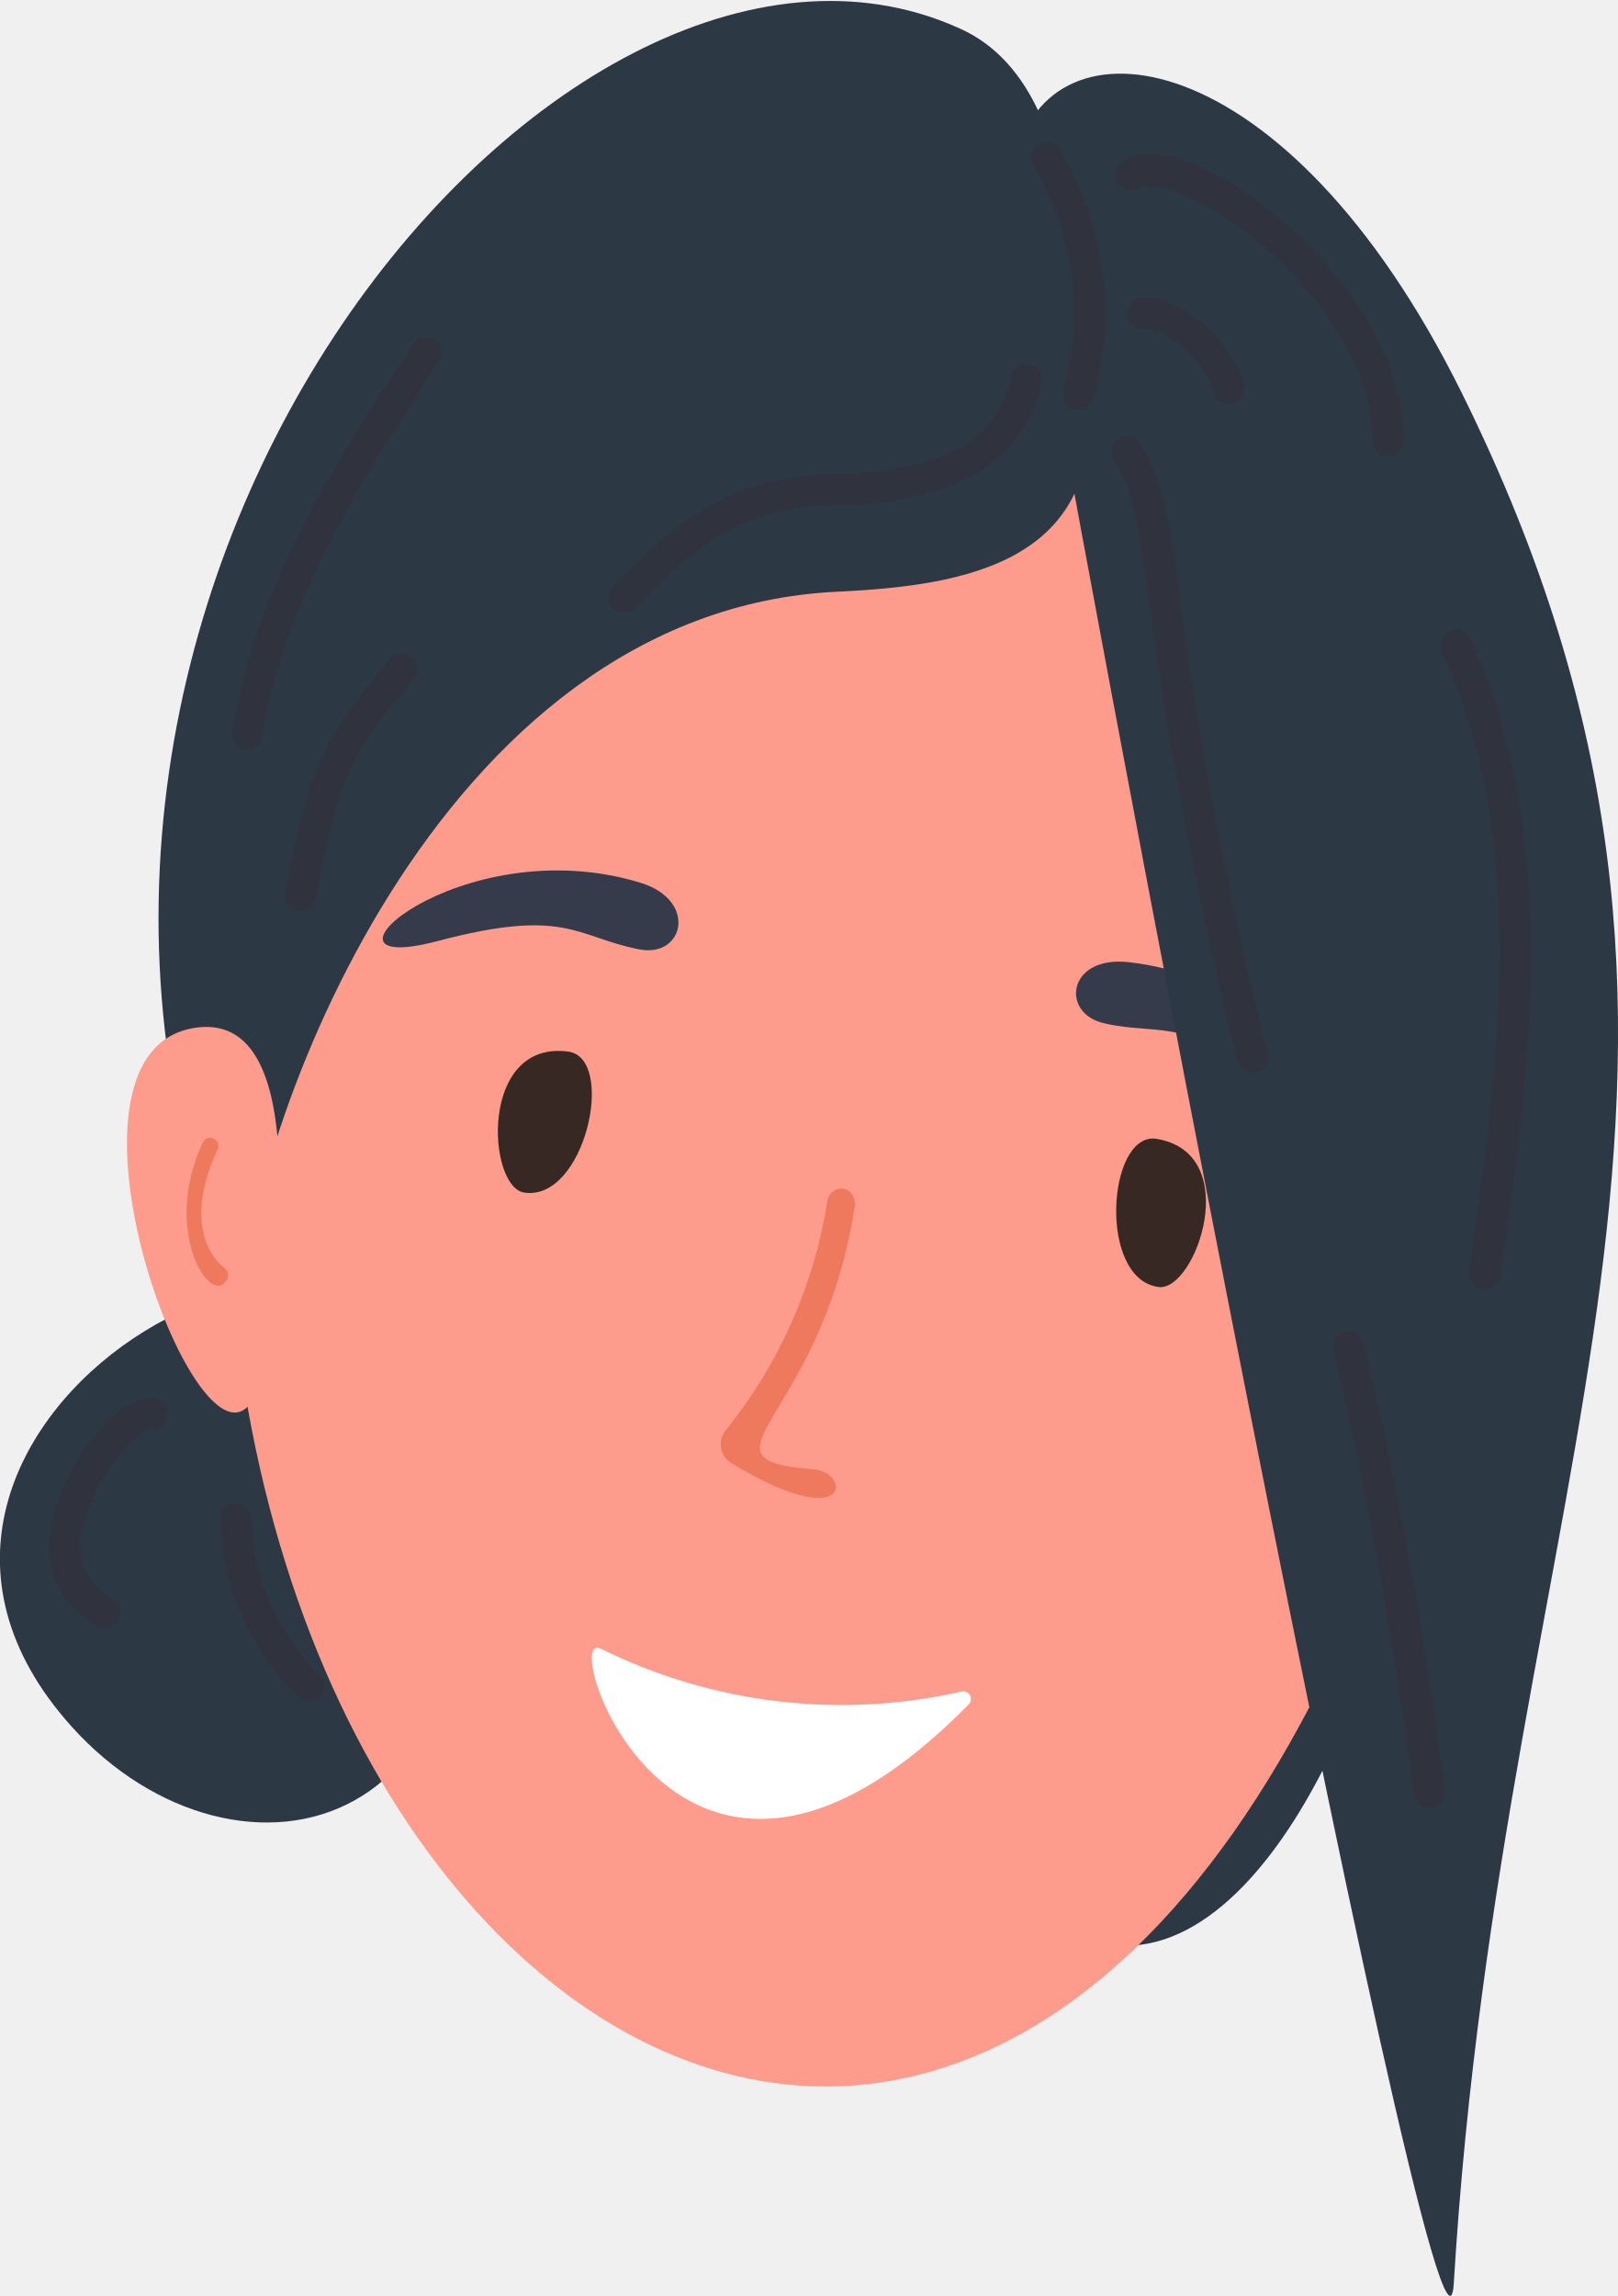
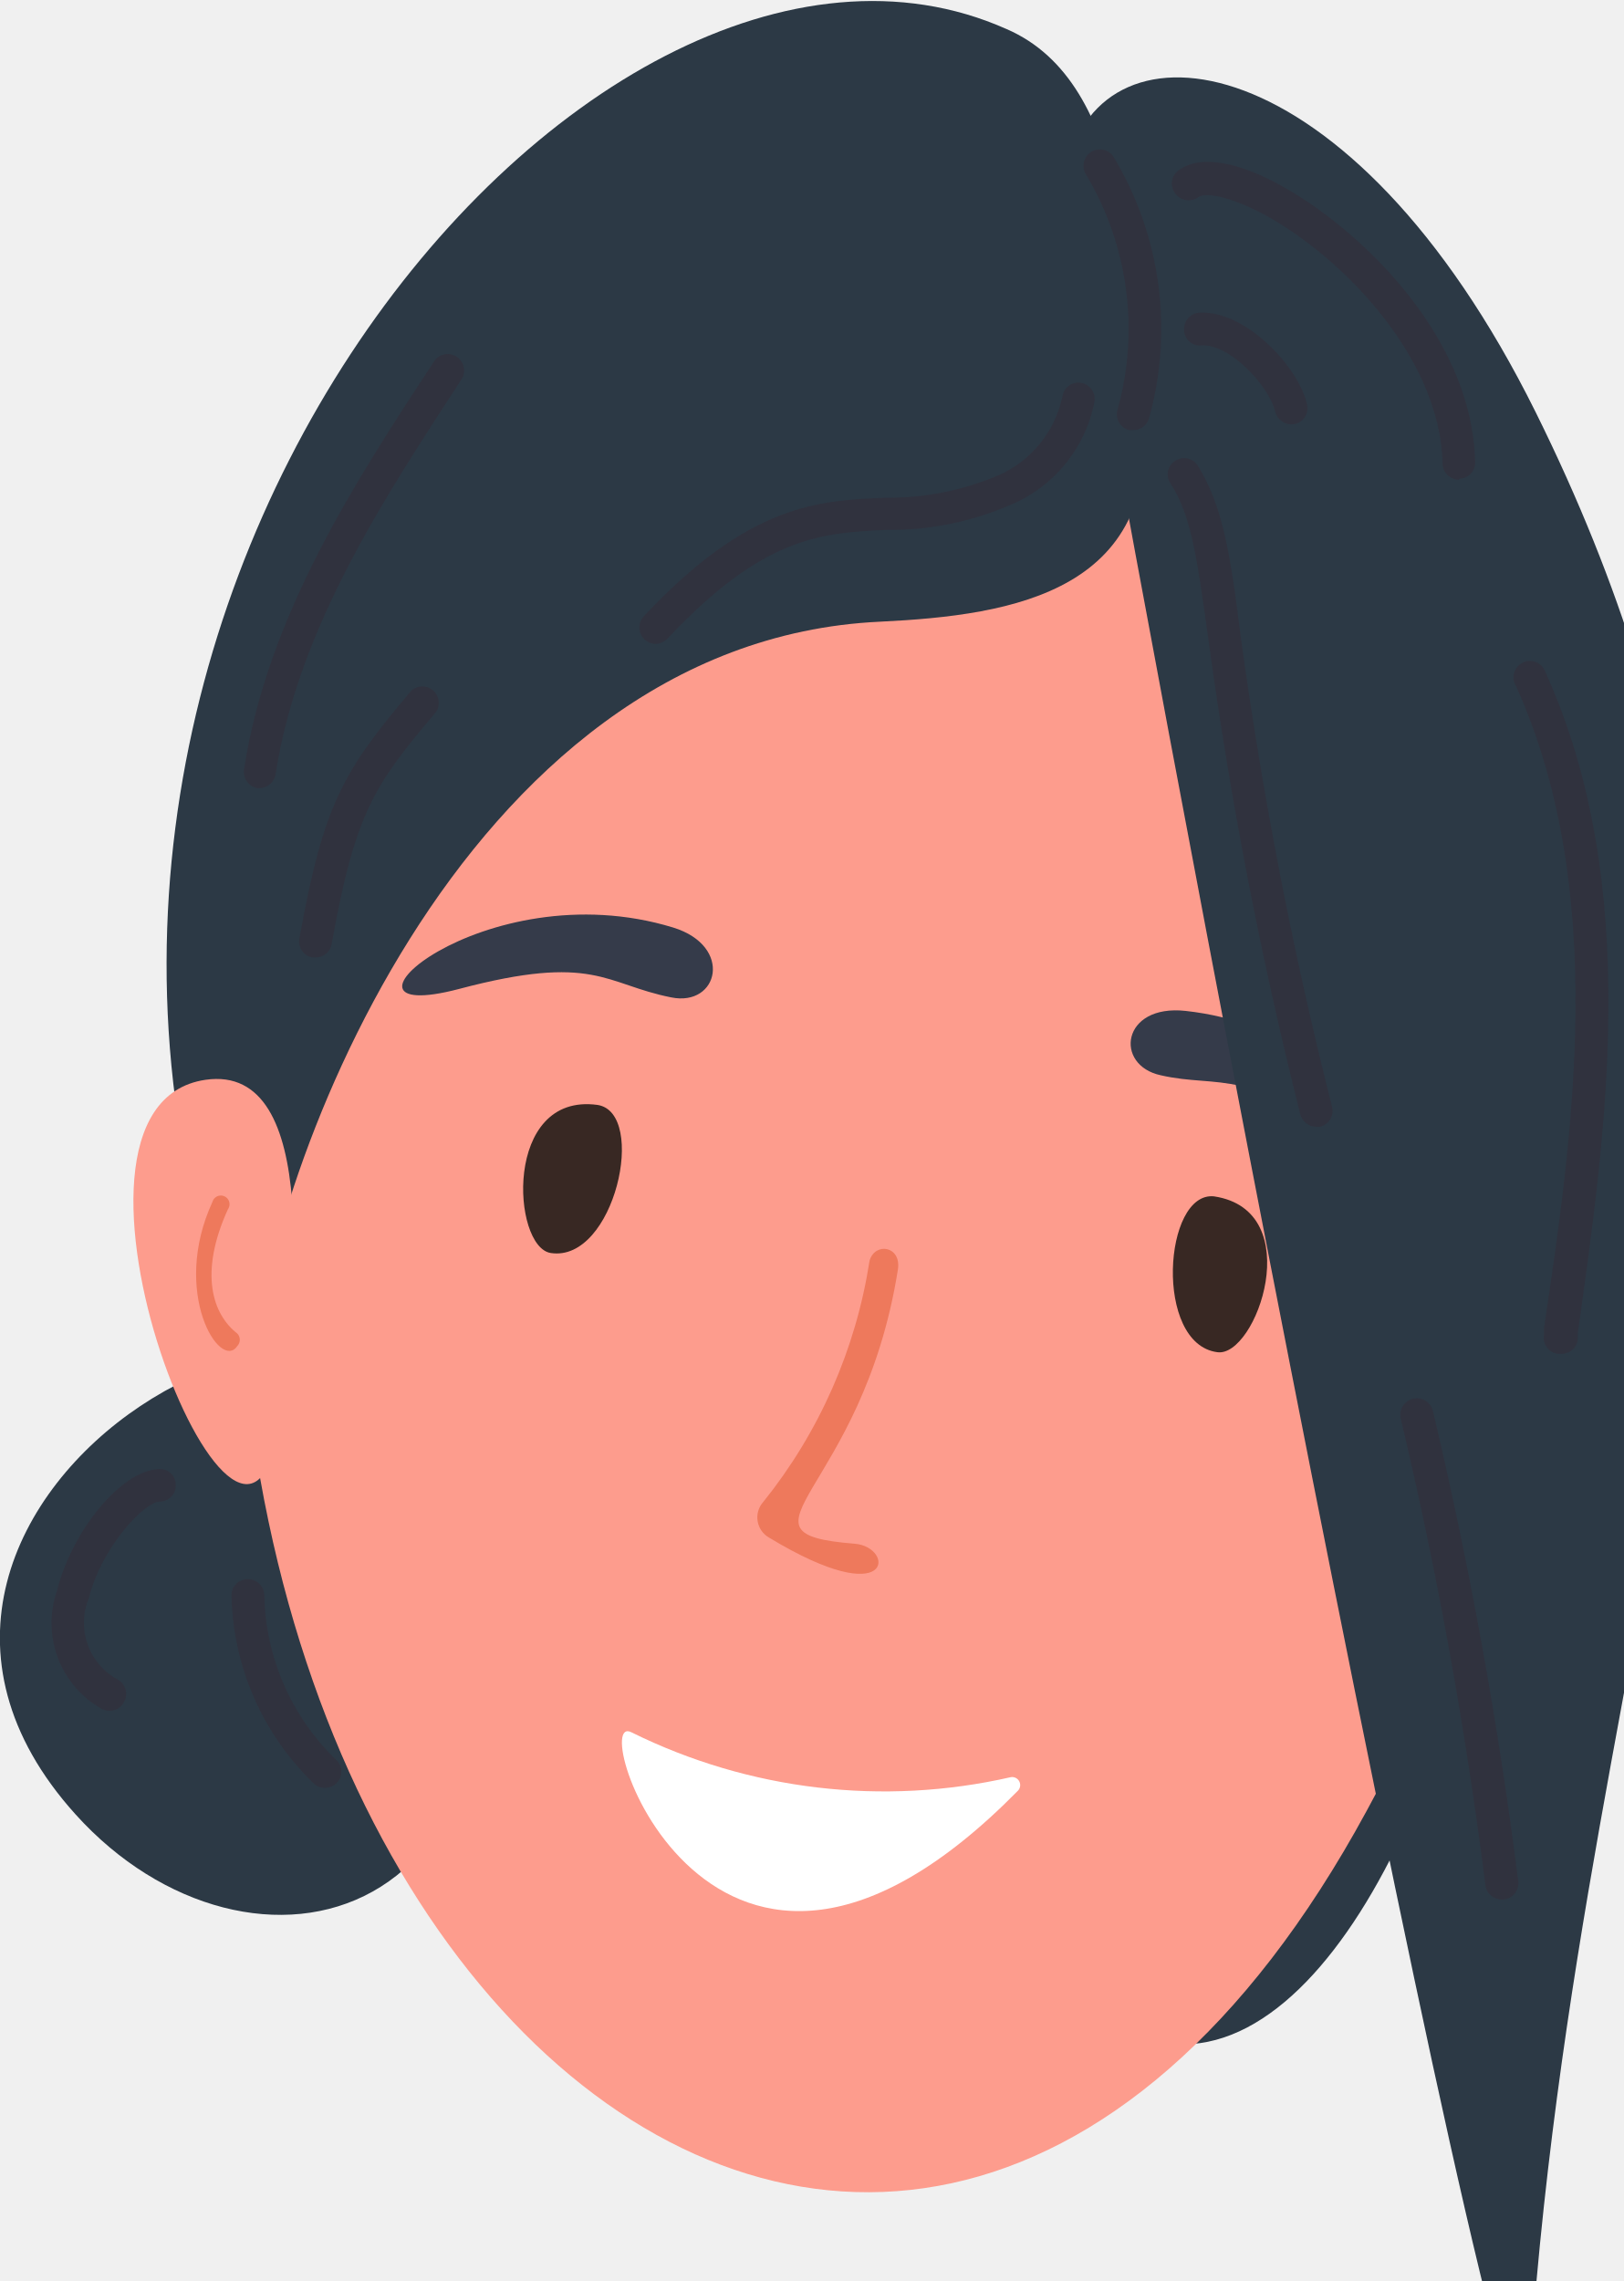
- <svg xmlns="http://www.w3.org/2000/svg" viewBox="0 0 52.81 74.93">
+ <svg xmlns="http://www.w3.org/2000/svg" viewBox="0 0 50.42 70.85">
  <g id="Layer_2" data-name="Layer 2">
    <g id="Layer_1-2" data-name="Layer 1">
      <path d="M36.77,63.5a20.57,20.57,0,0,1-2.57-.43c-1.2-.13-2.4.2-3.6.1-4.06-.36-21.36-10-1.13-25.64C54.67,18.09,47.51,63.4,36.77,63.5Z" style="fill:#2c3945" />
      <path d="M2.35,56.36c5.35,5.93,15.16,3.87,12.27-10.25C12.51,35.81-6.55,46.5,2.35,56.36Z" style="fill:#2c3945" />
      <path d="M9.4,23c-9.74,35.91,18,61,33.05,33.25C69.55,6.17,17.32-6.26,9.4,23Z" style="fill:#fd9c8d" />
      <path d="M35.47,12.46c.81,5.92-4,6.65-8.13,6.85C14.16,19.92,8.05,37.12,7.85,42.9c-10-23.25,10.31-47.83,23.41-42C35.19,2.59,35,8.87,35.47,12.46Z" style="fill:#2c3945" />
      <path d="M49.67,40.42C46.33,38.84,45,46.31,44.5,50,43.44,57.38,54.92,42.9,49.67,40.42Z" style="fill:#fd9c8d" />
      <path d="M6.38,33.54c3.64-.53,2.79,7,2.27,10.74C7.62,51.63.65,34.38,6.38,33.54Z" style="fill:#fd9c8d" />
      <path d="M17.11,38.92c-1.21-.18-1.48-5,1.45-4.6C20.12,34.56,19.09,39.22,17.11,38.92Z" style="fill:#382823" />
      <path d="M37.81,42c1.21.18,2.83-4.4-.1-4.84C36.14,37,35.84,41.74,37.81,42Z" style="fill:#382823" />
      <path d="M20.91,28.81c1.88.58,1.41,2.47-.06,2.17-2.07-.41-2.38-1.38-6.6-.26C9.6,31.94,15,27,20.91,28.81Z" style="fill:#353b4a" />
      <path d="M36.83,31.4c-2-.22-2.23,1.69-.77,2,1.84.42,2.72-.33,6.19,2.39C46.07,38.79,42.94,32.07,36.83,31.4Z" style="fill:#353b4a" />
      <path d="M23.71,46.65a.72.72,0,0,0,.18,1.11c3.9,2.36,3.91.29,2.66.19-4.14-.33.23-1.54,1.34-8.51.12-.74-.71-.87-.88-.28A15.81,15.81,0,0,1,23.71,46.65Z" style="fill:#ee795c" />
      <path d="M31.4,55.2a.25.25,0,0,1,.22.42c-9.53,9.69-13.48-2.6-12-1.81A17.7,17.7,0,0,0,31.4,55.2Z" style="fill:#fff" />
      <path d="M6.6,37.33a.27.27,0,1,1,.48.23c-.91,2-.47,3.27.29,3.86a.28.28,0,0,1,0,.39C6.84,42.6,5.3,40.15,6.6,37.33Z" style="fill:#ee795c" />
      <path d="M47.28,47.82c.88-.79.94-2.22.93-3.5a.27.27,0,1,1,.53,0C48.78,49.12,46.46,48.54,47.28,47.82Z" style="fill:#ee795c" />
      <path d="M47.45,74.53c1.6-26.55,11.07-39.9.25-61.73C41.92,1.15,34.19.37,33.15,5.18,33,5.78,47.05,81,47.45,74.53Z" style="fill:#2c3945" />
      <path d="M35.2,13.36l-.13,0a.51.51,0,0,1-.36-.62,9.35,9.35,0,0,0-1-7.36.51.51,0,0,1,.86-.54A10.36,10.36,0,0,1,35.69,13,.51.51,0,0,1,35.2,13.36Z" style="fill:#30323e" />
      <path d="M20.37,20a.51.51,0,0,1-.37-.86c3.27-3.49,5.42-3.59,7.49-3.68A8.71,8.71,0,0,0,31,14.77,3.45,3.45,0,0,0,33,12.32a.5.5,0,0,1,.57-.43.51.51,0,0,1,.43.57,4.37,4.37,0,0,1-2.63,3.23,9.42,9.42,0,0,1-3.83.77c-2,.09-3.81.18-6.8,3.37A.54.54,0,0,1,20.37,20Z" style="fill:#30323e" />
      <path d="M8.06,24.48H8a.51.51,0,0,1-.42-.58c.74-4.8,3.49-9,5.92-12.7a.51.51,0,0,1,.85.56C12,15.37,9.27,19.47,8.56,24.05A.51.51,0,0,1,8.06,24.48Z" style="fill:#30323e" />
      <path d="M9.8,29.74H9.71a.5.5,0,0,1-.41-.59c.75-4.15,1.33-5.16,3.47-7.69a.51.51,0,0,1,.77.66c-1.91,2.26-2.5,3.09-3.24,7.21A.5.5,0,0,1,9.8,29.74Z" style="fill:#30323e" />
      <path d="M45.32,14.9a.51.51,0,0,1-.51-.5c-.08-3.48-3.43-6.69-5.78-7.86C37.91,6,37.35,6,37.2,6.14A.51.51,0,0,1,36.5,6a.5.5,0,0,1,.11-.71c.75-.55,2-.13,2.87.31,2.4,1.2,6.25,4.63,6.34,8.75a.5.5,0,0,1-.49.52Z" style="fill:#30323e" />
      <path d="M40.11,13.18a.52.52,0,0,1-.5-.39c-.16-.75-1.4-2.13-2.3-2.06a.49.49,0,0,1-.53-.49.51.51,0,0,1,.48-.53c1.44-.07,3.09,1.7,3.34,2.86a.5.5,0,0,1-.38.6Z" style="fill:#30323e" />
      <path d="M40.88,35a.52.52,0,0,1-.49-.39,134.36,134.36,0,0,1-2.86-14.79C37.18,17.3,37,16,36.35,15a.49.49,0,0,1,.16-.69.5.5,0,0,1,.7.16c.76,1.24,1,2.66,1.32,5.23a131.88,131.88,0,0,0,2.85,14.69A.51.51,0,0,1,41,35Z" style="fill:#30323e" />
      <path d="M48.46,42.05h-.08a.5.5,0,0,1-.42-.58l0-.22c.9-6,2-13.59-.87-19.94a.51.51,0,1,1,.92-.42c3,6.63,1.87,14.32,1,20.51l0,.22A.51.51,0,0,1,48.46,42.05Z" style="fill:#30323e" />
      <path d="M46.64,59a.51.51,0,0,1-.5-.44,136.81,136.81,0,0,0-2.63-14.5.51.51,0,0,1,1-.23,138.24,138.24,0,0,1,2.65,14.6.51.51,0,0,1-.44.57Z" style="fill:#30323e" />
      <path d="M3.41,53.14a.57.57,0,0,1-.25-.06,3.06,3.06,0,0,1-1.39-3.67c.47-1.87,2-3.74,3.17-3.78a.49.49,0,0,1,.52.49.5.5,0,0,1-.49.52c-.48,0-1.82,1.42-2.21,3a2,2,0,0,0,.9,2.53.51.51,0,0,1,.19.7A.5.5,0,0,1,3.41,53.14Z" style="fill:#30323e" />
      <path d="M10.09,55.53a.47.47,0,0,1-.35-.14,8.36,8.36,0,0,1-2.55-5.83.5.5,0,0,1,.5-.51.51.51,0,0,1,.52.5,7.3,7.3,0,0,0,2.23,5.11.5.5,0,0,1-.35.87Z" style="fill:#30323e" />
    </g>
  </g>
</svg>
